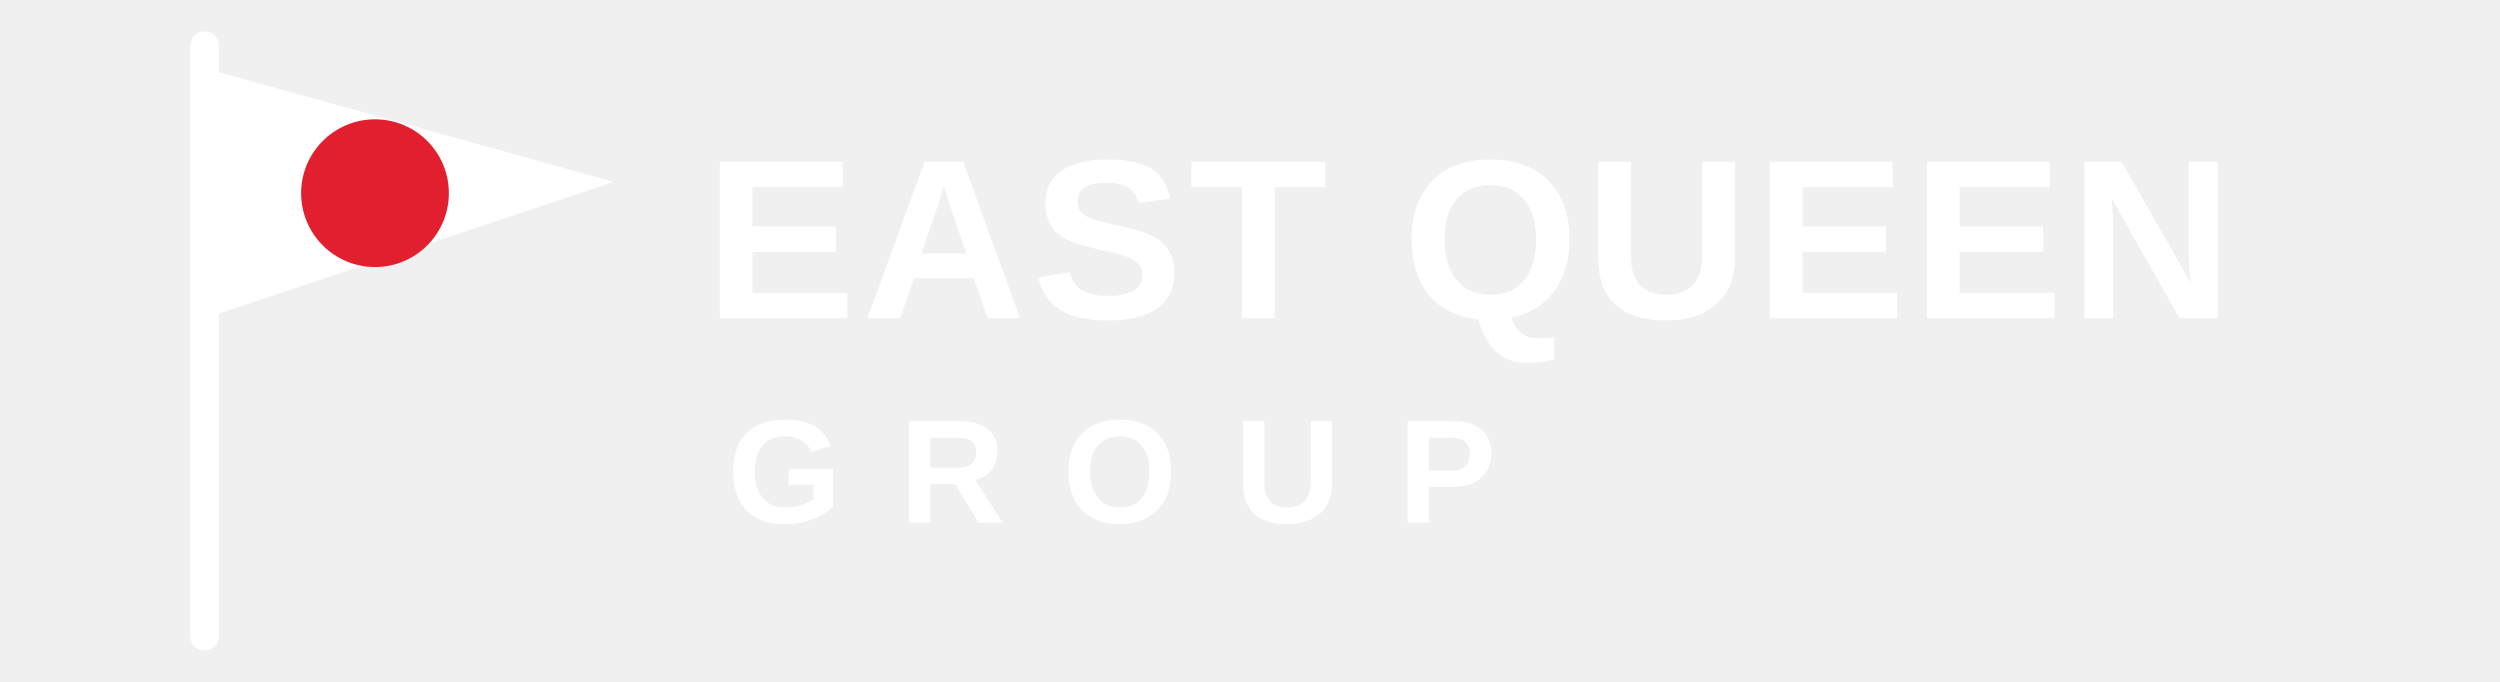
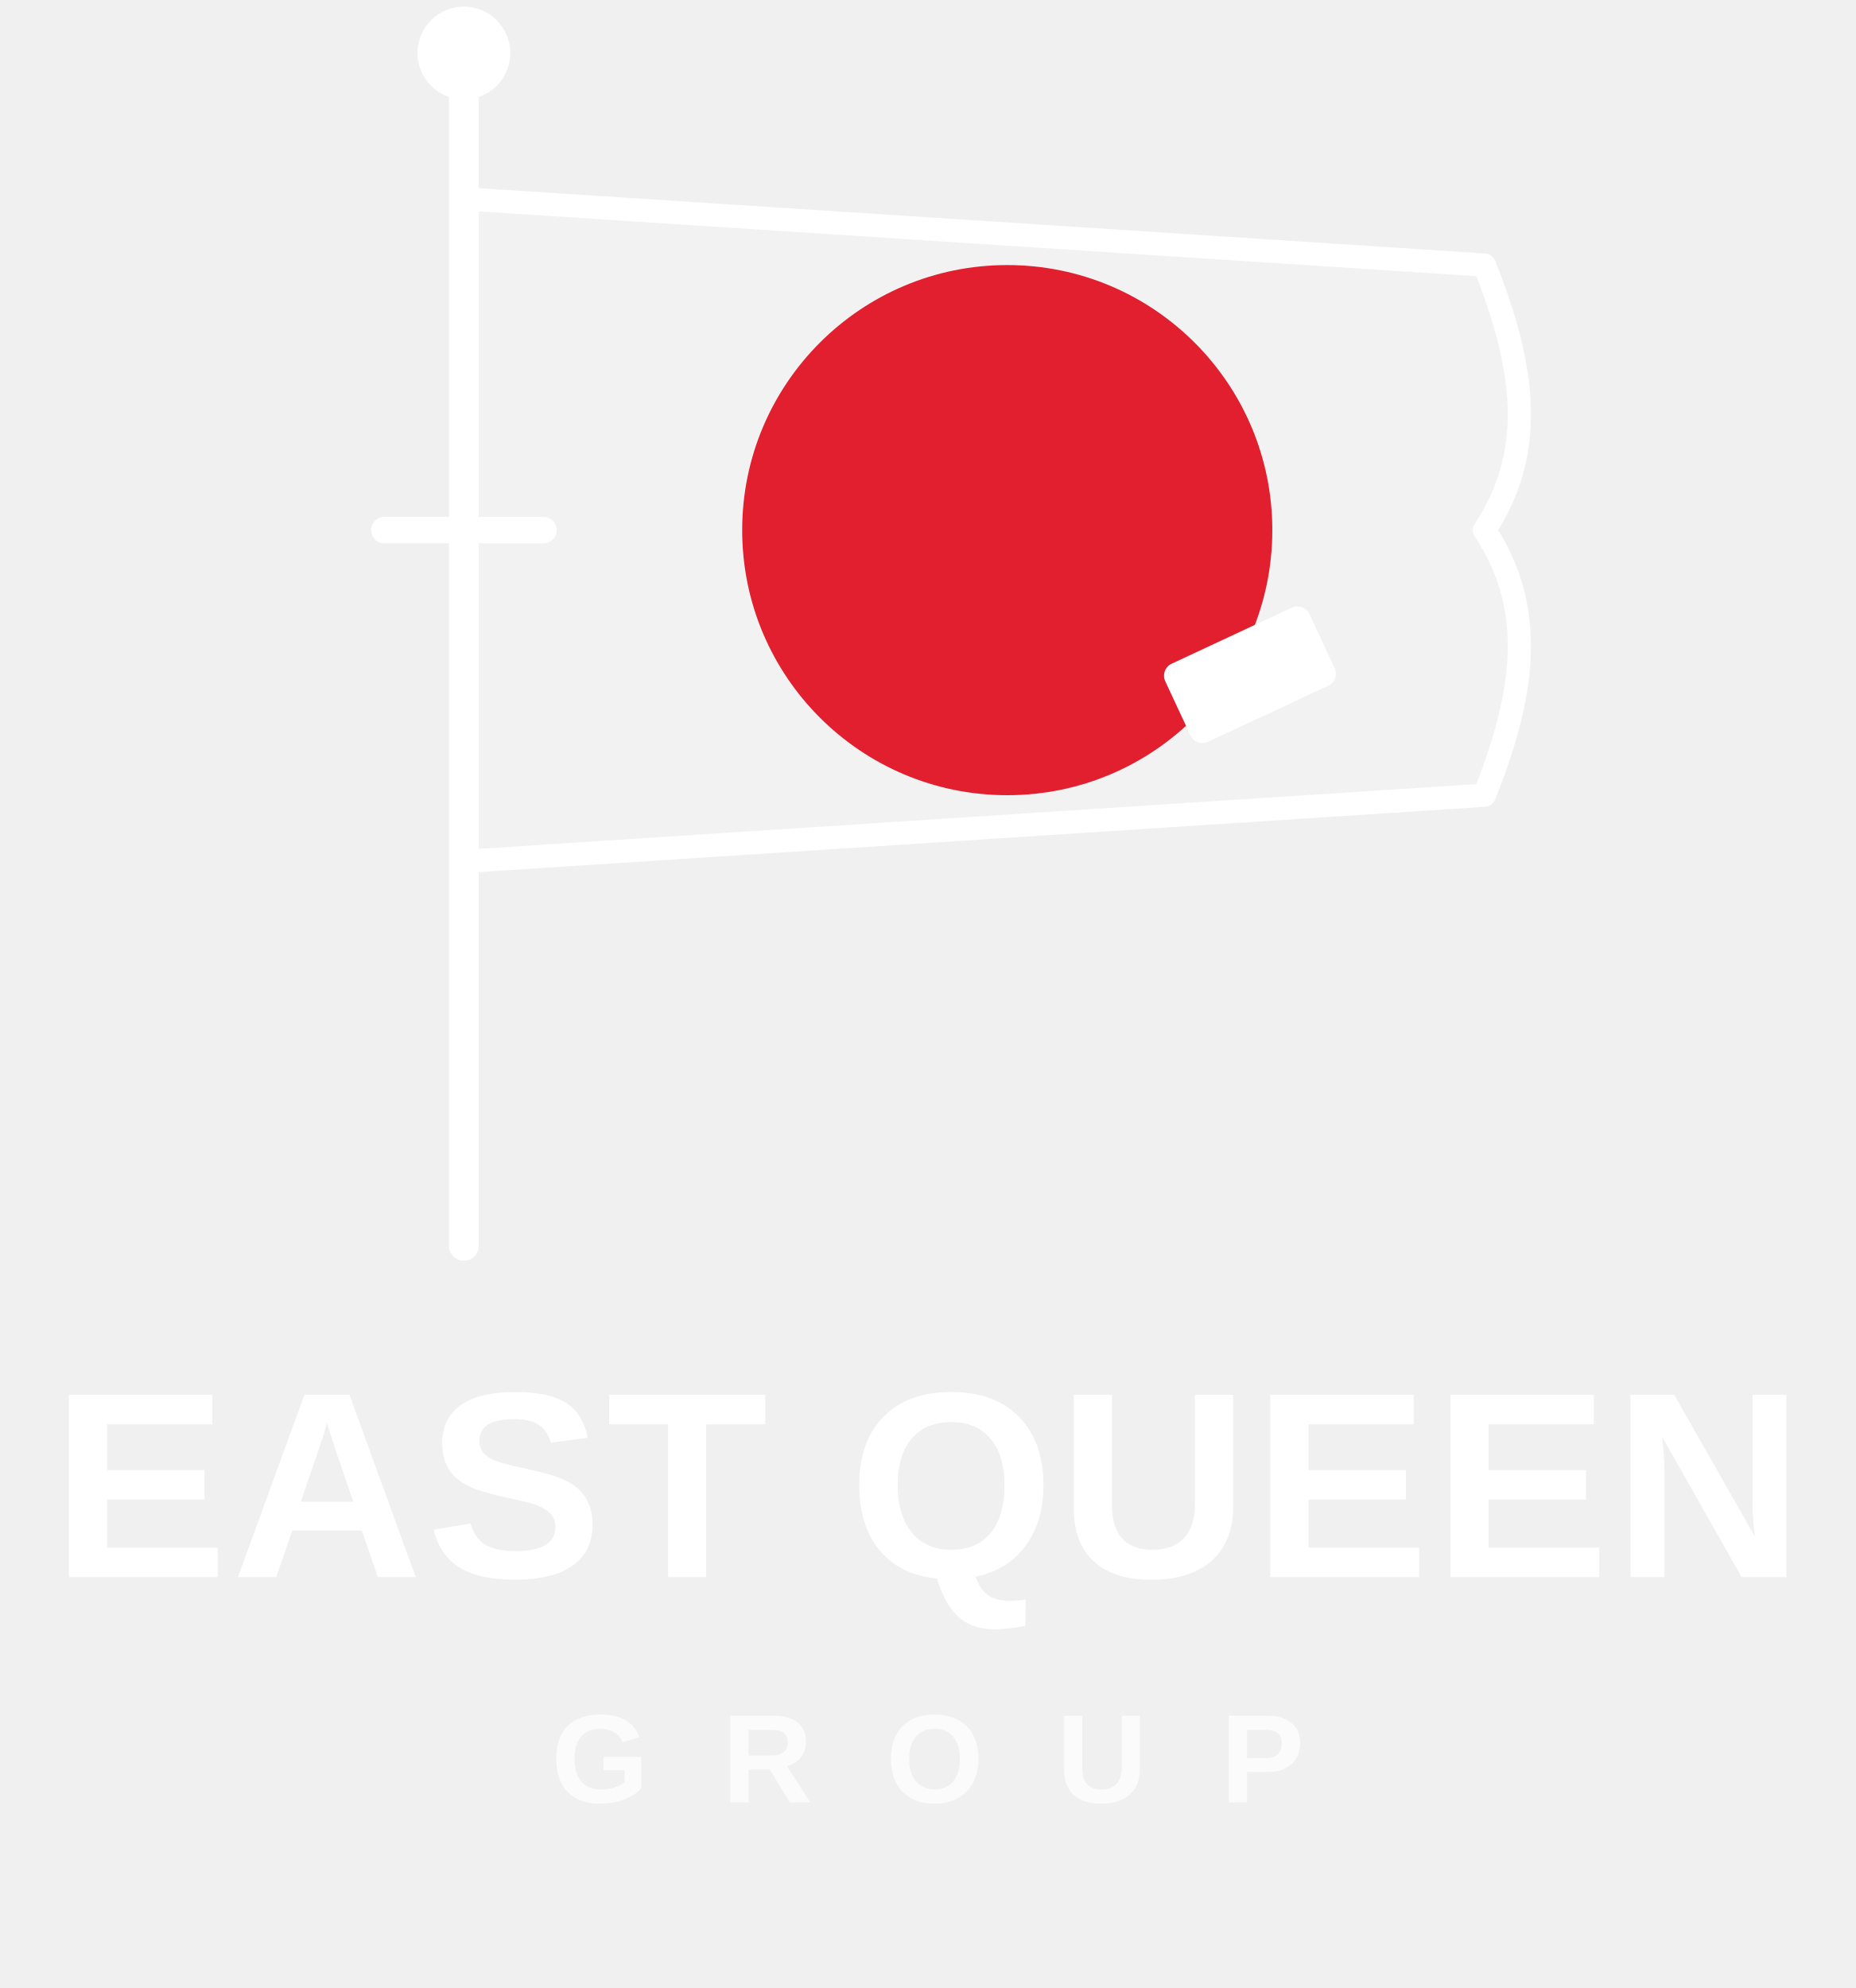
- <svg xmlns="http://www.w3.org/2000/svg" viewBox="0 0 220 60" fill="none">
-   <line x1="18" y1="4" x2="18" y2="56" stroke="#ffffff" stroke-width="2.5" stroke-linecap="round" />
-   <polygon points="18,6 54,16 18,28" fill="#ffffff" />
-   <circle cx="33" cy="17" r="6.5" fill="#E21F2F" />
-   <text x="62" y="28" font-family="'Arial Black', 'Arial', sans-serif" font-weight="900" font-size="20" fill="#ffffff" letter-spacing="0.5">EAST QUEEN</text>
-   <text x="64" y="46" font-family="'Arial', sans-serif" font-weight="700" font-size="13" fill="#ffffff" letter-spacing="5">GROUP</text>
+ <svg xmlns="http://www.w3.org/2000/svg" viewBox="0 0 280 300" fill="none">
+   <line x1="70" y1="8" x2="70" y2="188" stroke="white" stroke-width="4.5" stroke-linecap="round" />
+   <circle cx="70" cy="8" r="7" fill="white" />
+   <path d="M70,30 L224,40 C230,55 232,68 224,80 C232,92 230,105 224,120 L70,130 Z" fill="rgba(255,255,255,0.12)" stroke="white" stroke-width="3.5" stroke-linejoin="round" />
+   <line x1="58" y1="80" x2="82" y2="80" stroke="white" stroke-width="4" stroke-linecap="round" />
+   <circle cx="152" cy="80" r="40" fill="#E21F2F" />
+   <rect x="175" y="101" width="24" height="13" rx="2" fill="white" transform="rotate(-25 175 101)" />
+   <text x="140" y="238" text-anchor="middle" font-family="'Arial Black','Arial',sans-serif" font-weight="900" font-size="40" fill="white" letter-spacing="0.5">EAST QUEEN</text>
+   <text x="140" y="272" text-anchor="middle" font-family="'Arial','Helvetica',sans-serif" font-weight="700" font-size="19" fill="rgba(255,255,255,0.75)" letter-spacing="11">GROUP</text>
</svg>
